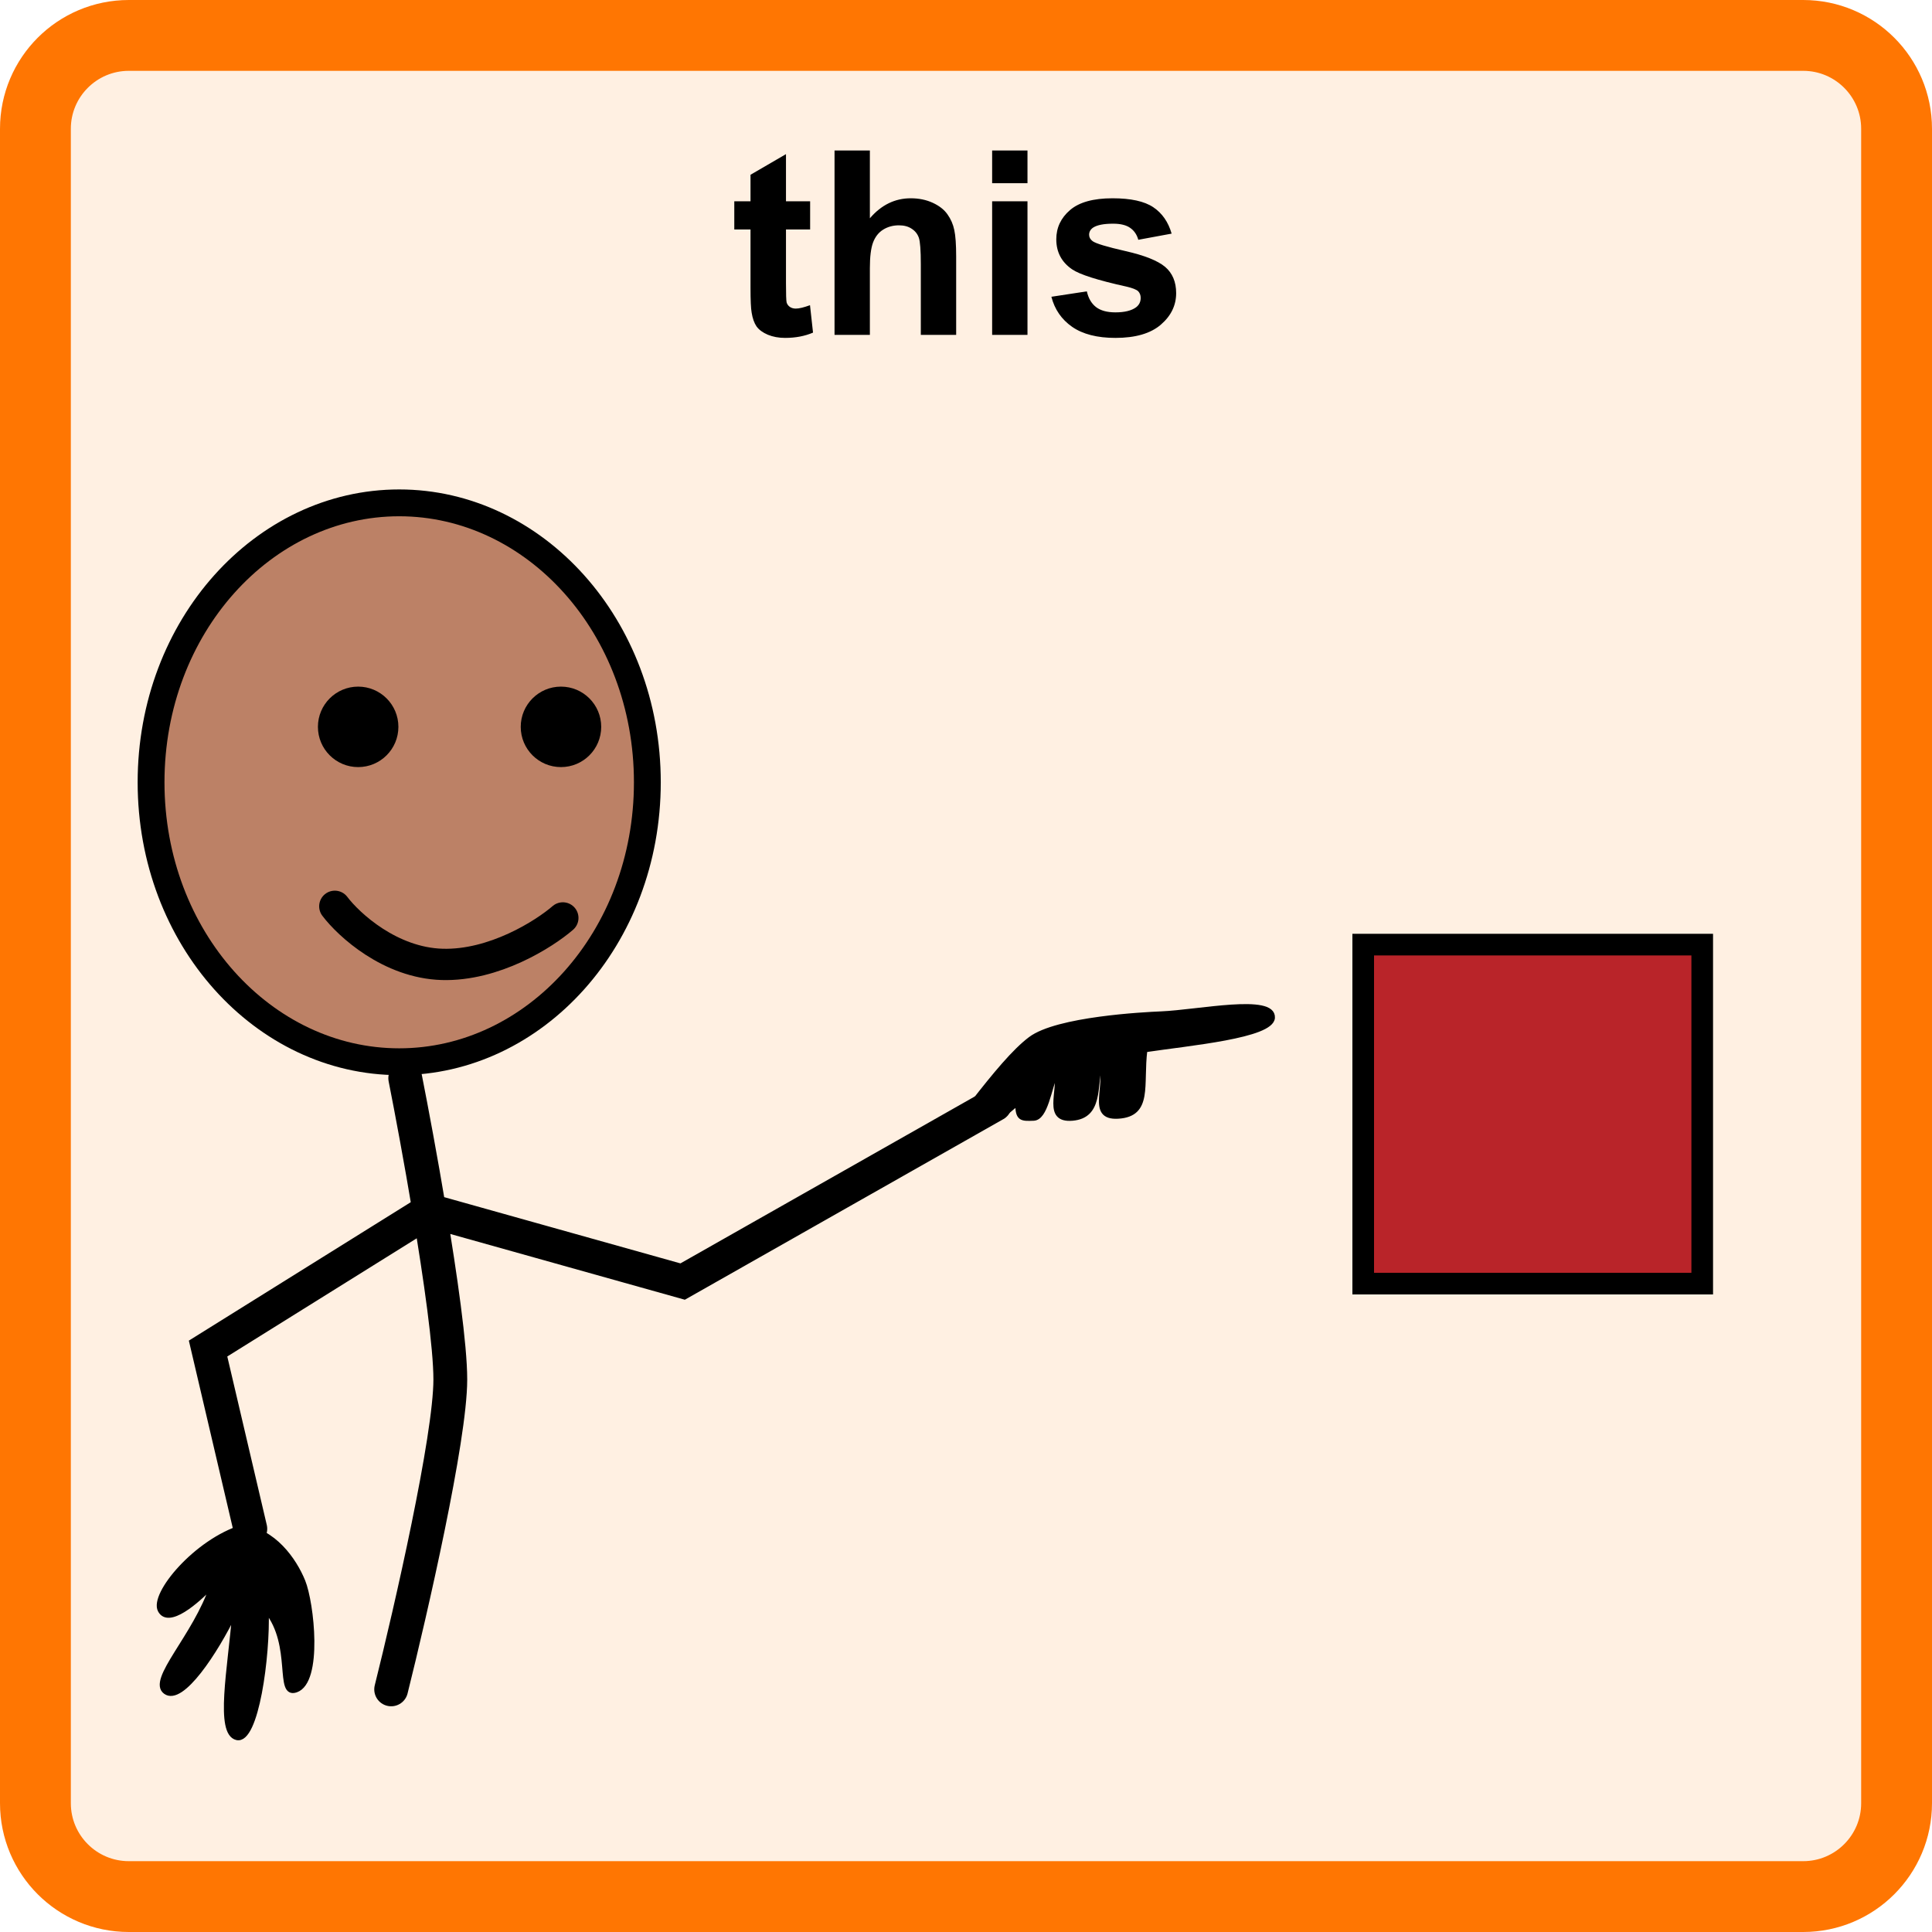
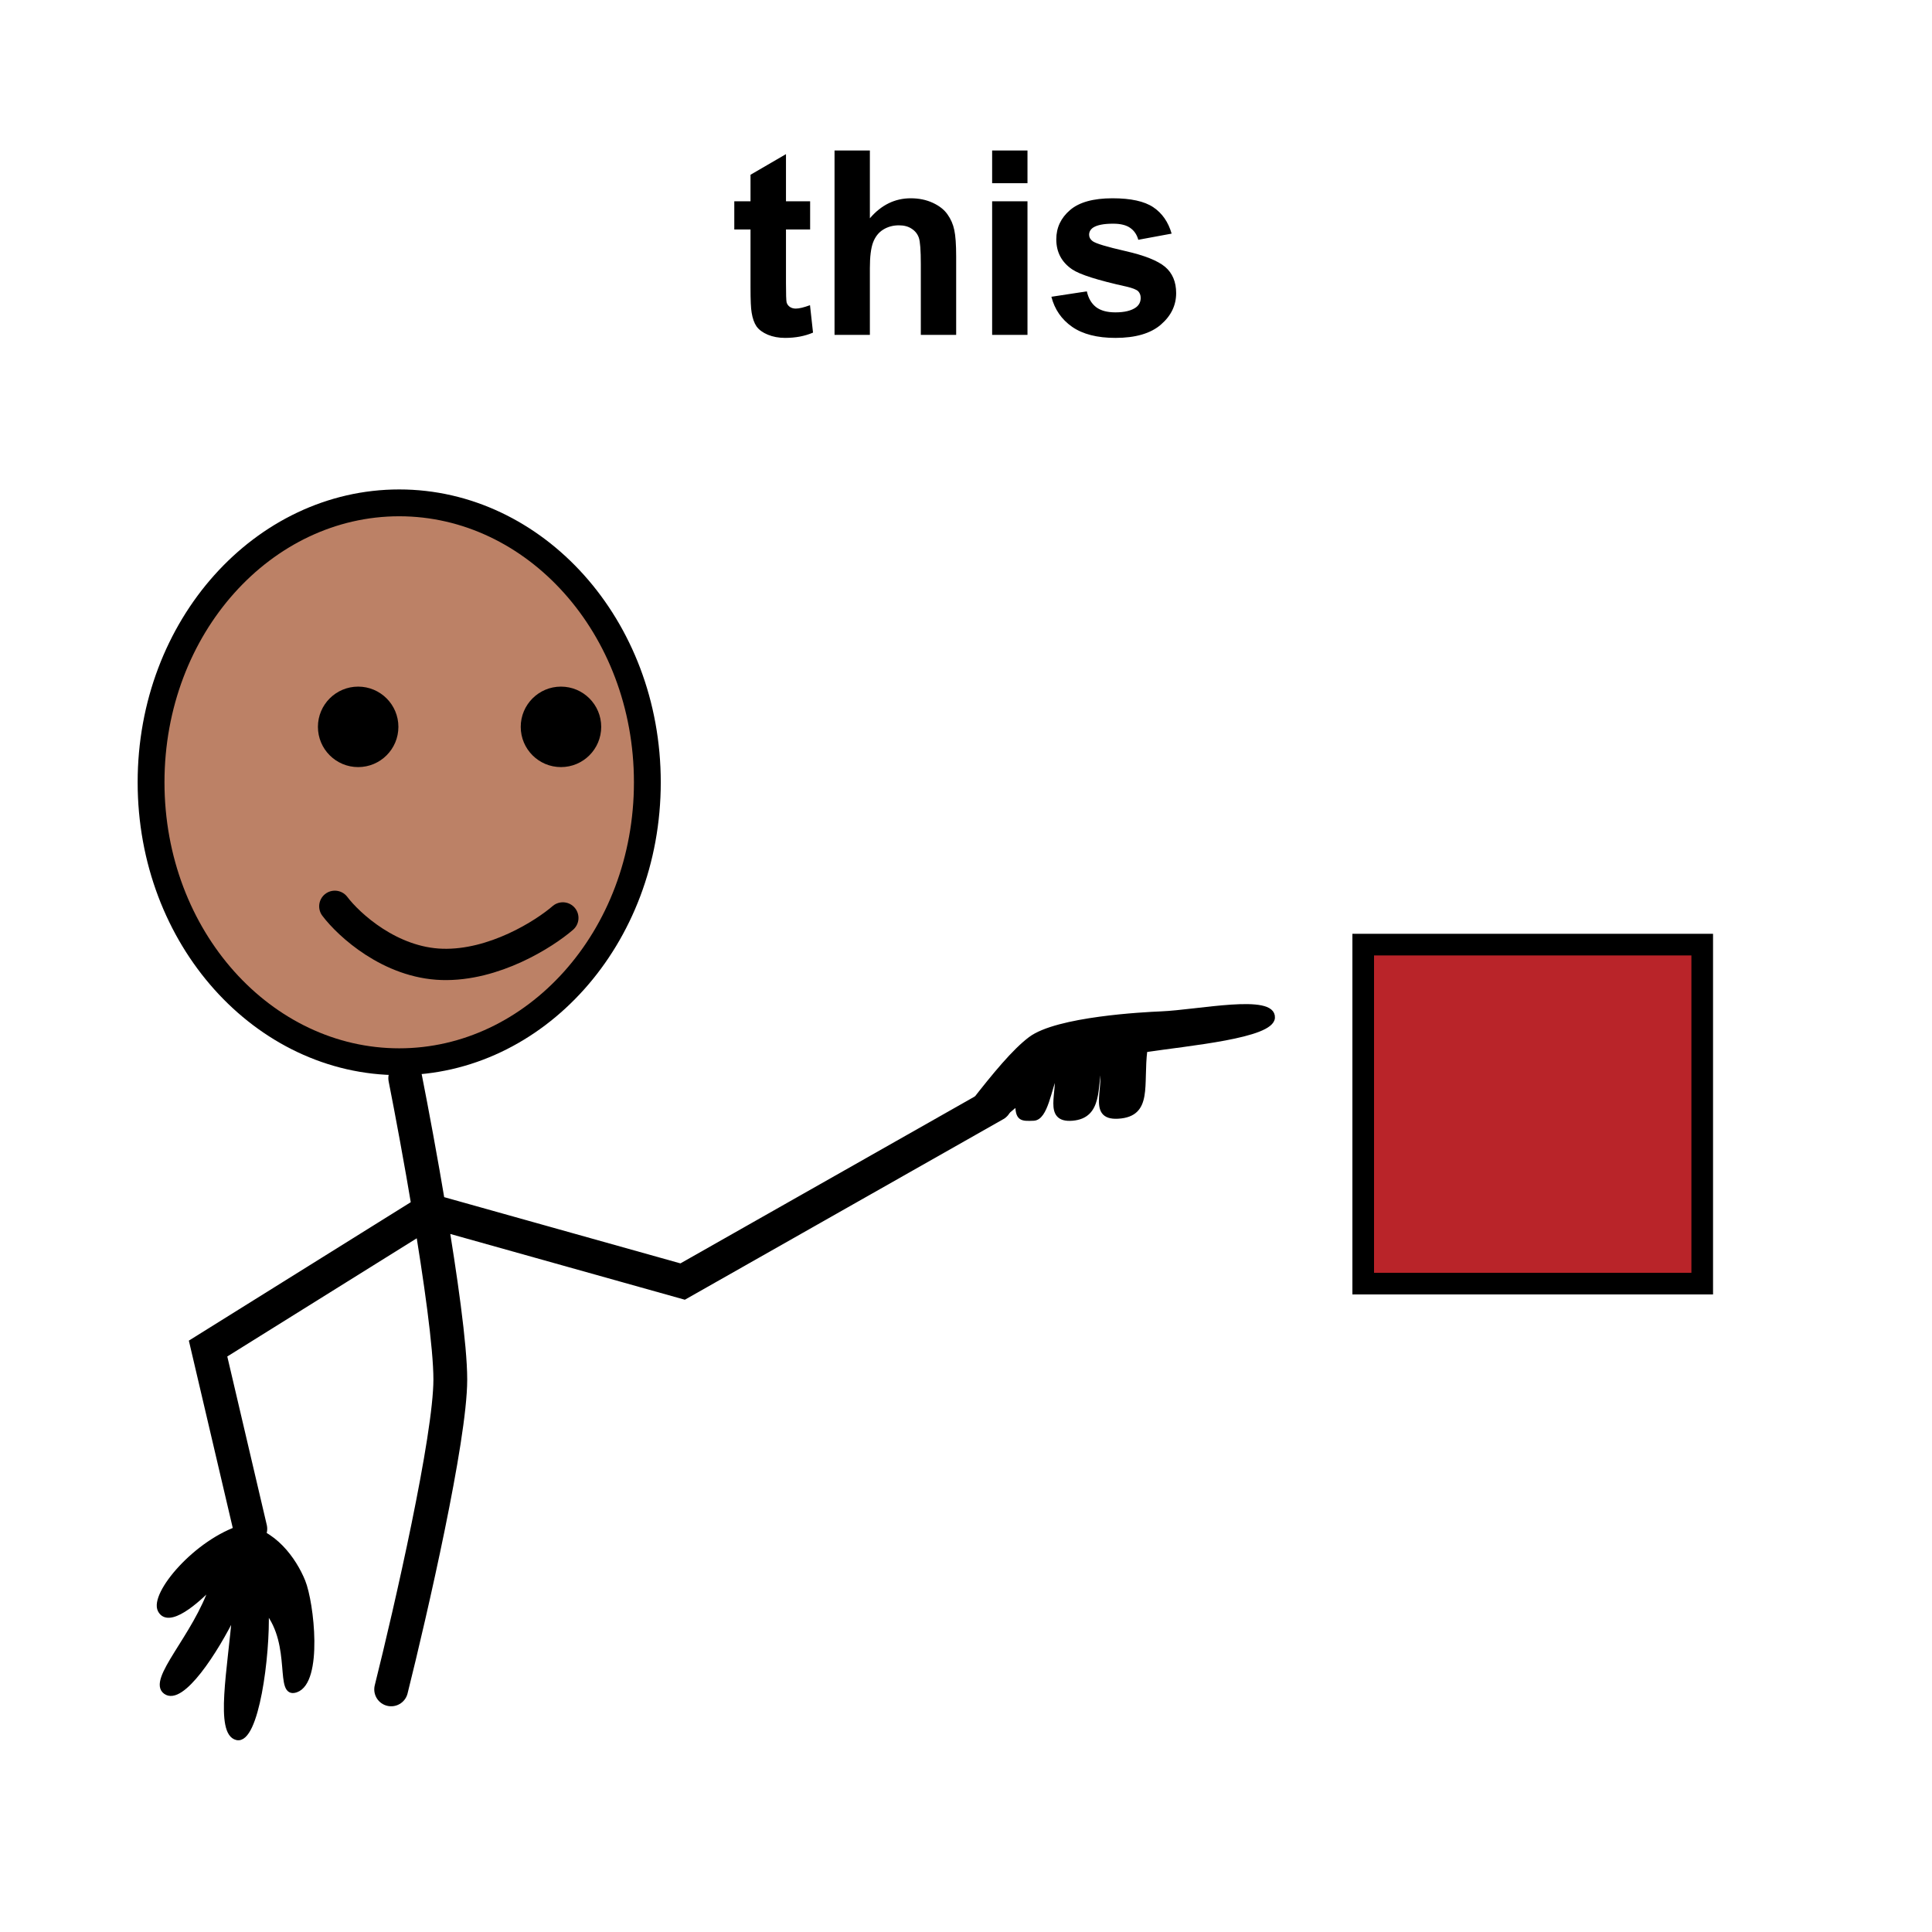
<svg xmlns="http://www.w3.org/2000/svg" width="300" height="300" viewBox="0 0 300 300" fill="none">
-   <rect x="5.5" y="5.5" width="289" height="289" rx="14.5" fill="#FFF0E2" />
-   <rect x="5.5" y="5.5" width="289" height="289" rx="14.5" stroke="#FF7602" stroke-width="11" />
  <path d="M125.797 31.258V35.633H122.047V43.992C122.047 45.685 122.079 46.675 122.145 46.961C122.223 47.234 122.385 47.462 122.633 47.645C122.893 47.827 123.206 47.918 123.57 47.918C124.078 47.918 124.814 47.742 125.777 47.391L126.246 51.648C124.97 52.195 123.525 52.469 121.91 52.469C120.921 52.469 120.029 52.306 119.234 51.98C118.44 51.642 117.854 51.212 117.477 50.691C117.112 50.158 116.858 49.441 116.715 48.543C116.598 47.905 116.539 46.616 116.539 44.676V35.633H114.02V31.258H116.539V27.137L122.047 23.934V31.258H125.797ZM135.074 23.367V33.895C136.845 31.824 138.961 30.789 141.422 30.789C142.685 30.789 143.824 31.023 144.84 31.492C145.855 31.961 146.617 32.56 147.125 33.289C147.646 34.018 147.997 34.825 148.18 35.711C148.375 36.596 148.473 37.97 148.473 39.832V52H142.984V41.043C142.984 38.868 142.88 37.488 142.672 36.902C142.464 36.316 142.092 35.854 141.559 35.516C141.038 35.164 140.38 34.988 139.586 34.988C138.674 34.988 137.861 35.21 137.145 35.652C136.428 36.095 135.901 36.766 135.562 37.664C135.237 38.55 135.074 39.865 135.074 41.609V52H129.586V23.367H135.074ZM154.059 28.445V23.367H159.547V28.445H154.059ZM154.059 52V31.258H159.547V52H154.059ZM163.258 46.082L168.766 45.242C169 46.31 169.475 47.124 170.191 47.684C170.908 48.23 171.91 48.504 173.199 48.504C174.618 48.504 175.686 48.243 176.402 47.723C176.884 47.358 177.125 46.87 177.125 46.258C177.125 45.841 176.995 45.496 176.734 45.223C176.461 44.962 175.849 44.721 174.898 44.5C170.471 43.523 167.665 42.632 166.48 41.824C164.84 40.704 164.02 39.148 164.02 37.156C164.02 35.359 164.729 33.849 166.148 32.625C167.568 31.401 169.768 30.789 172.75 30.789C175.589 30.789 177.698 31.251 179.078 32.176C180.458 33.1 181.409 34.467 181.93 36.277L176.754 37.234C176.533 36.427 176.109 35.809 175.484 35.379C174.872 34.949 173.993 34.734 172.848 34.734C171.402 34.734 170.367 34.936 169.742 35.34C169.326 35.626 169.117 35.997 169.117 36.453C169.117 36.844 169.299 37.176 169.664 37.449C170.159 37.814 171.865 38.328 174.781 38.992C177.711 39.656 179.755 40.47 180.914 41.434C182.06 42.41 182.633 43.771 182.633 45.516C182.633 47.417 181.839 49.051 180.25 50.418C178.661 51.785 176.311 52.469 173.199 52.469C170.374 52.469 168.134 51.896 166.48 50.75C164.84 49.604 163.766 48.048 163.258 46.082Z" fill="black" />
  <rect x="211.68" y="146.68" width="52.64" height="52.64" fill="#B92429" stroke="black" stroke-width="3.36" />
-   <path d="M100.52 121.474C100.52 145.666 83.053 164.865 61.988 164.865C40.923 164.865 23.457 145.666 23.457 121.474C23.457 97.282 40.923 78.083 61.988 78.083C83.053 78.083 100.52 97.282 100.52 121.474Z" fill="#BC8166" stroke="black" stroke-width="4.166" />
+   <path d="M61.988 78.083C83.053 78.083 100.519 97.282 100.52 121.474C100.52 145.666 83.053 164.865 61.988 164.865C40.923 164.865 23.457 145.666 23.457 121.474C23.457 97.282 40.923 78.083 61.988 78.083Z" fill="#BC8166" stroke="black" stroke-width="4.166" />
  <path d="M24.846 250.045C23.538 247.533 30.456 239.296 37.606 237.108C42.486 237.637 45.697 242.183 47.062 245.541C48.426 248.898 49.814 261.147 45.968 262.458C42.892 263.507 45.733 255.519 41.382 250.11C41.617 257.048 39.853 270.584 36.772 269.855C33.691 269.126 35.713 259.124 36.395 250.557C33.538 256.419 28.257 264.587 25.693 262.729C23.129 260.871 30.332 254.097 32.914 246.229C30.589 248.692 26.154 252.557 24.846 250.045Z" fill="black" stroke="black" stroke-width="0.694" />
  <path d="M160 161.314C157.516 163.18 154.499 166.814 151 171.315L156 173L158 171.315C157.982 173.774 158.616 173.759 160.5 173.681C162.384 173.604 162.913 169.115 164.021 166.453C164.715 169.424 162.199 174.039 166.506 173.681C170.914 173.316 170.023 168.8 170.801 164.911C172.294 168.458 168.896 173.645 173.616 173.367C178.69 173.068 177.134 168.485 177.816 163.044C184.627 162.019 197.461 160.883 197.623 158.034C197.817 154.616 186.109 157.153 180.267 157.394C177.712 157.499 164.158 158.189 160 161.314Z" fill="black" stroke="black" stroke-width="0.694" />
  <circle cx="55.615" cy="112.866" r="6.248" fill="black" />
  <circle cx="87.107" cy="112.866" r="6.248" fill="black" />
  <path d="M51.99 140.732C54.189 143.638 60.599 149.509 68.653 149.749C76.706 149.99 84.505 145.041 87.397 142.536" stroke="black" stroke-width="4.86" stroke-linecap="round" />
  <path d="M62.925 167.414C63.927 172.485 65.359 180.152 66.666 187.971M60.739 262.326C63.8 250.08 69.924 223.312 69.924 214.214C69.924 209.023 68.404 198.363 66.666 187.971M66.666 187.971L106 199L154.5 171.5M66.666 187.971L32.309 209.403L38.869 237.395" stroke="black" stroke-width="5.249" stroke-linecap="round" />
</svg>
